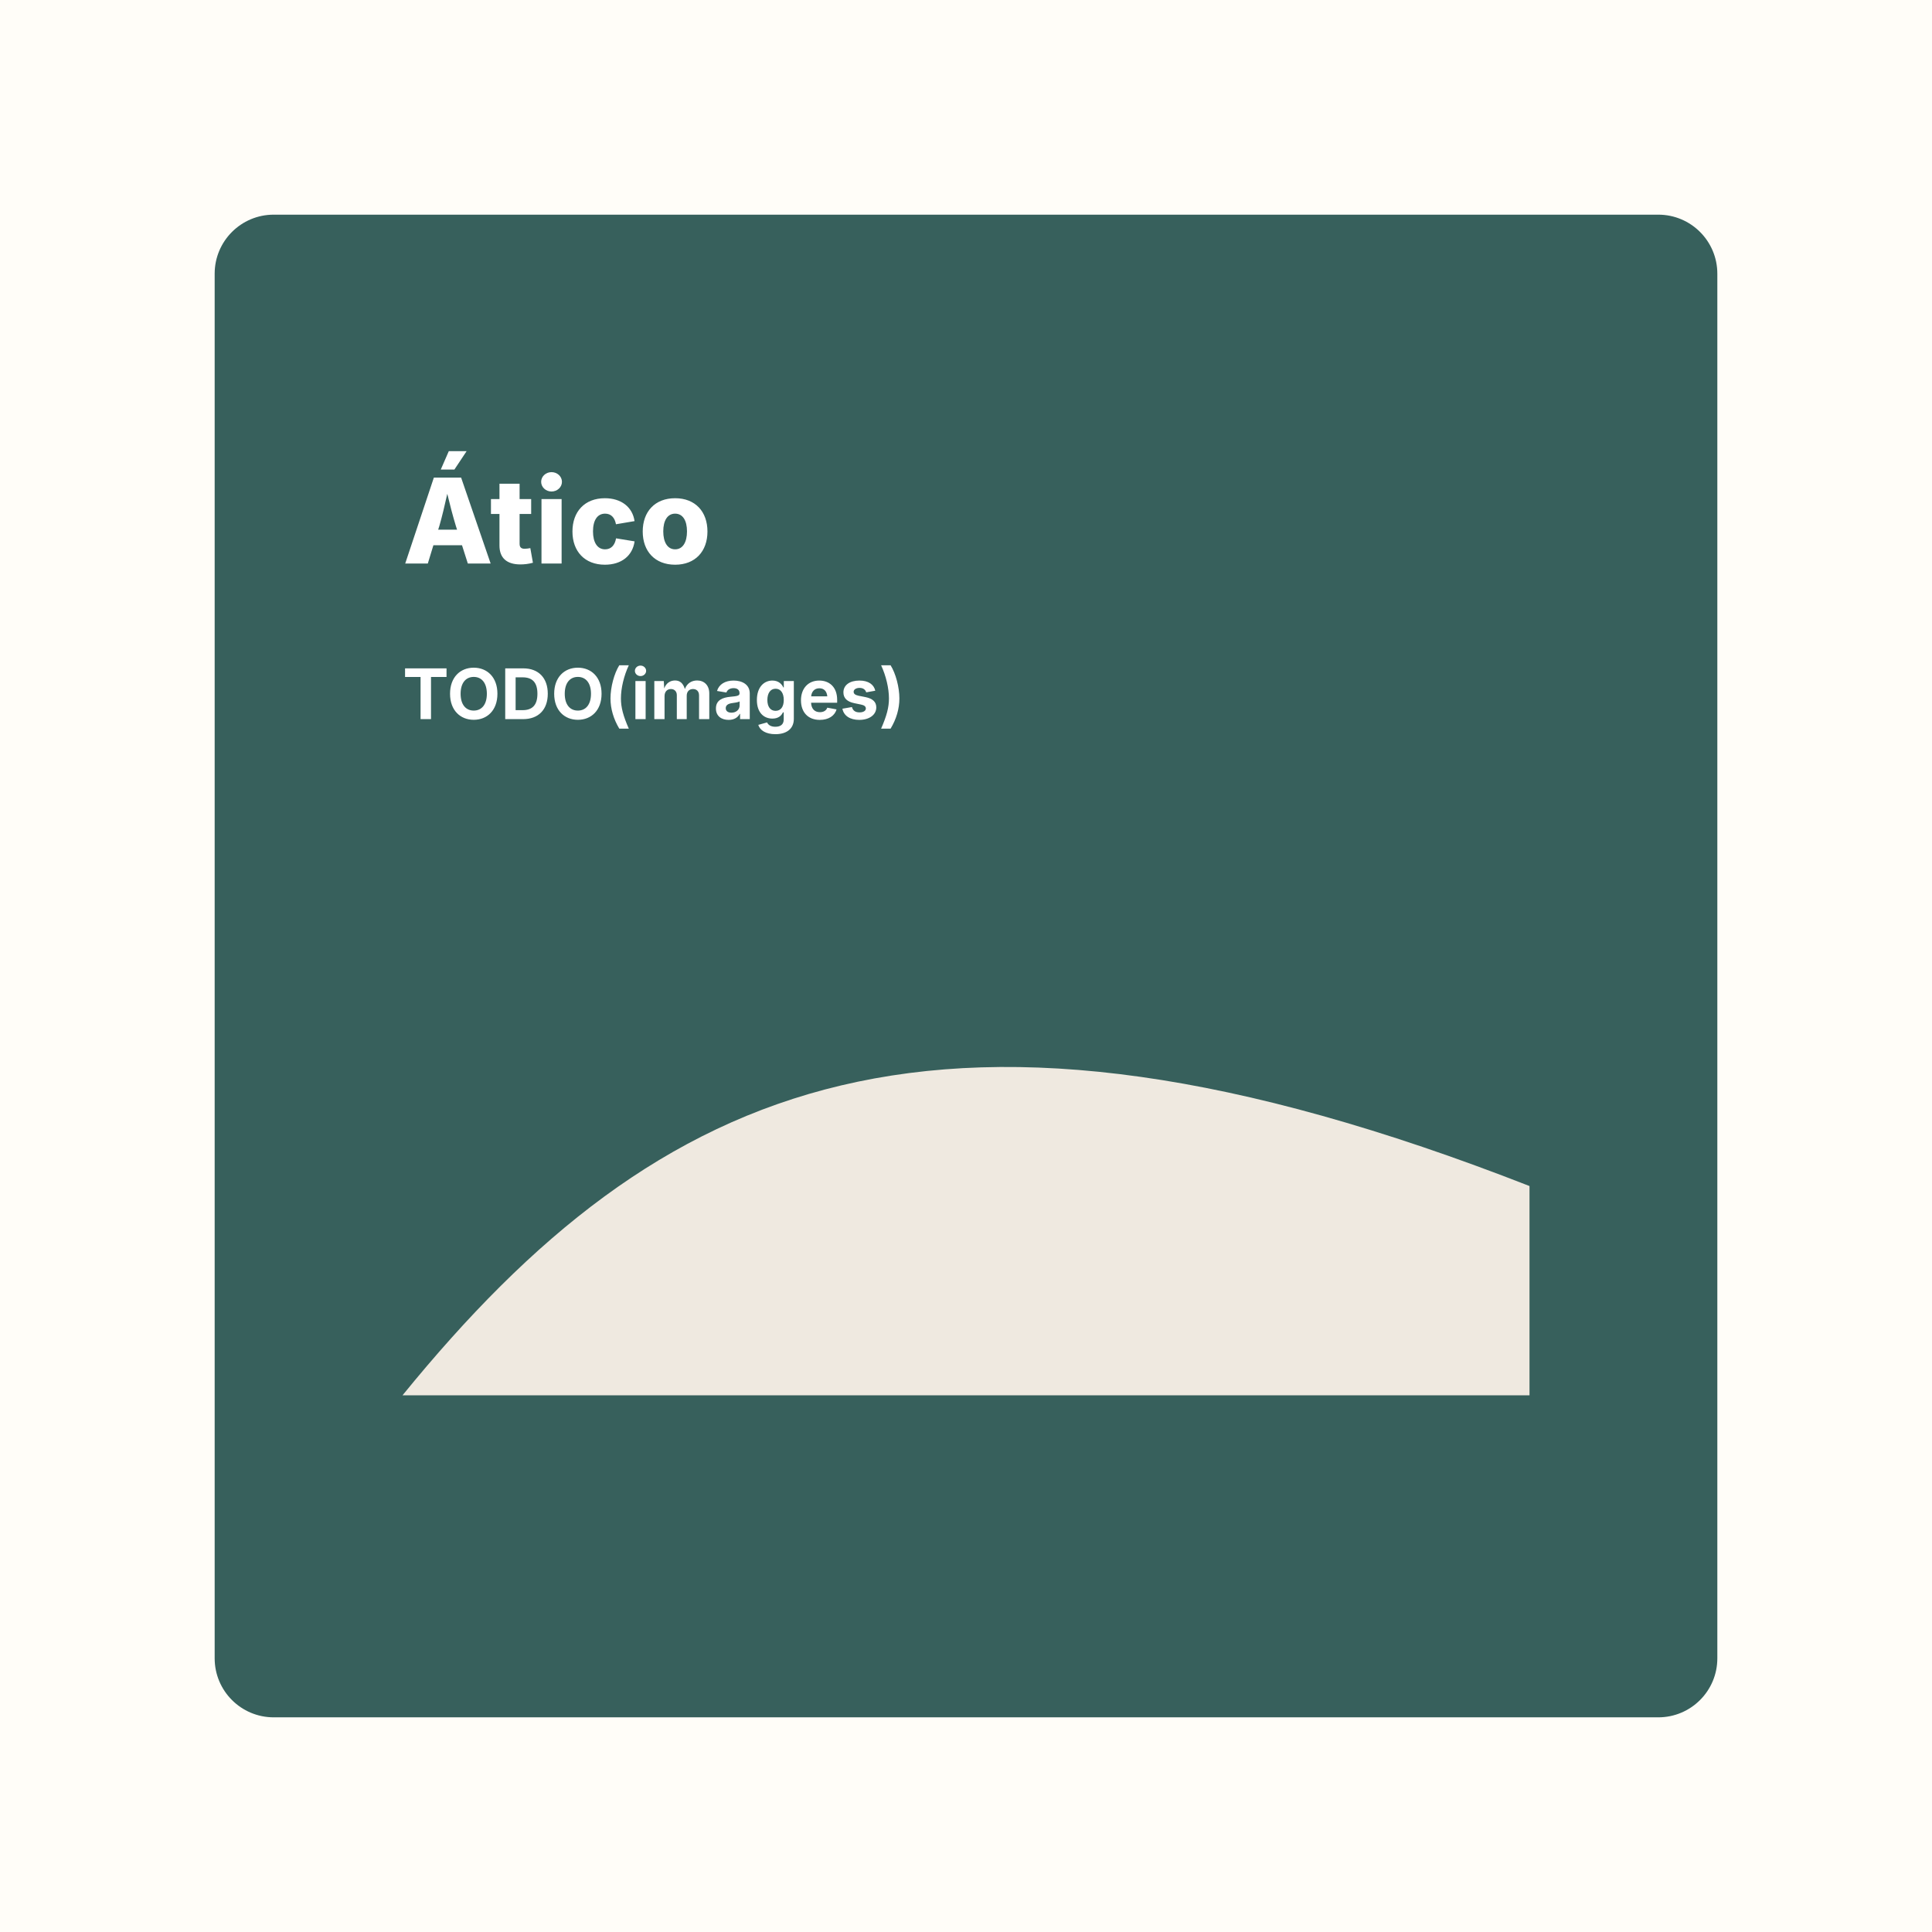
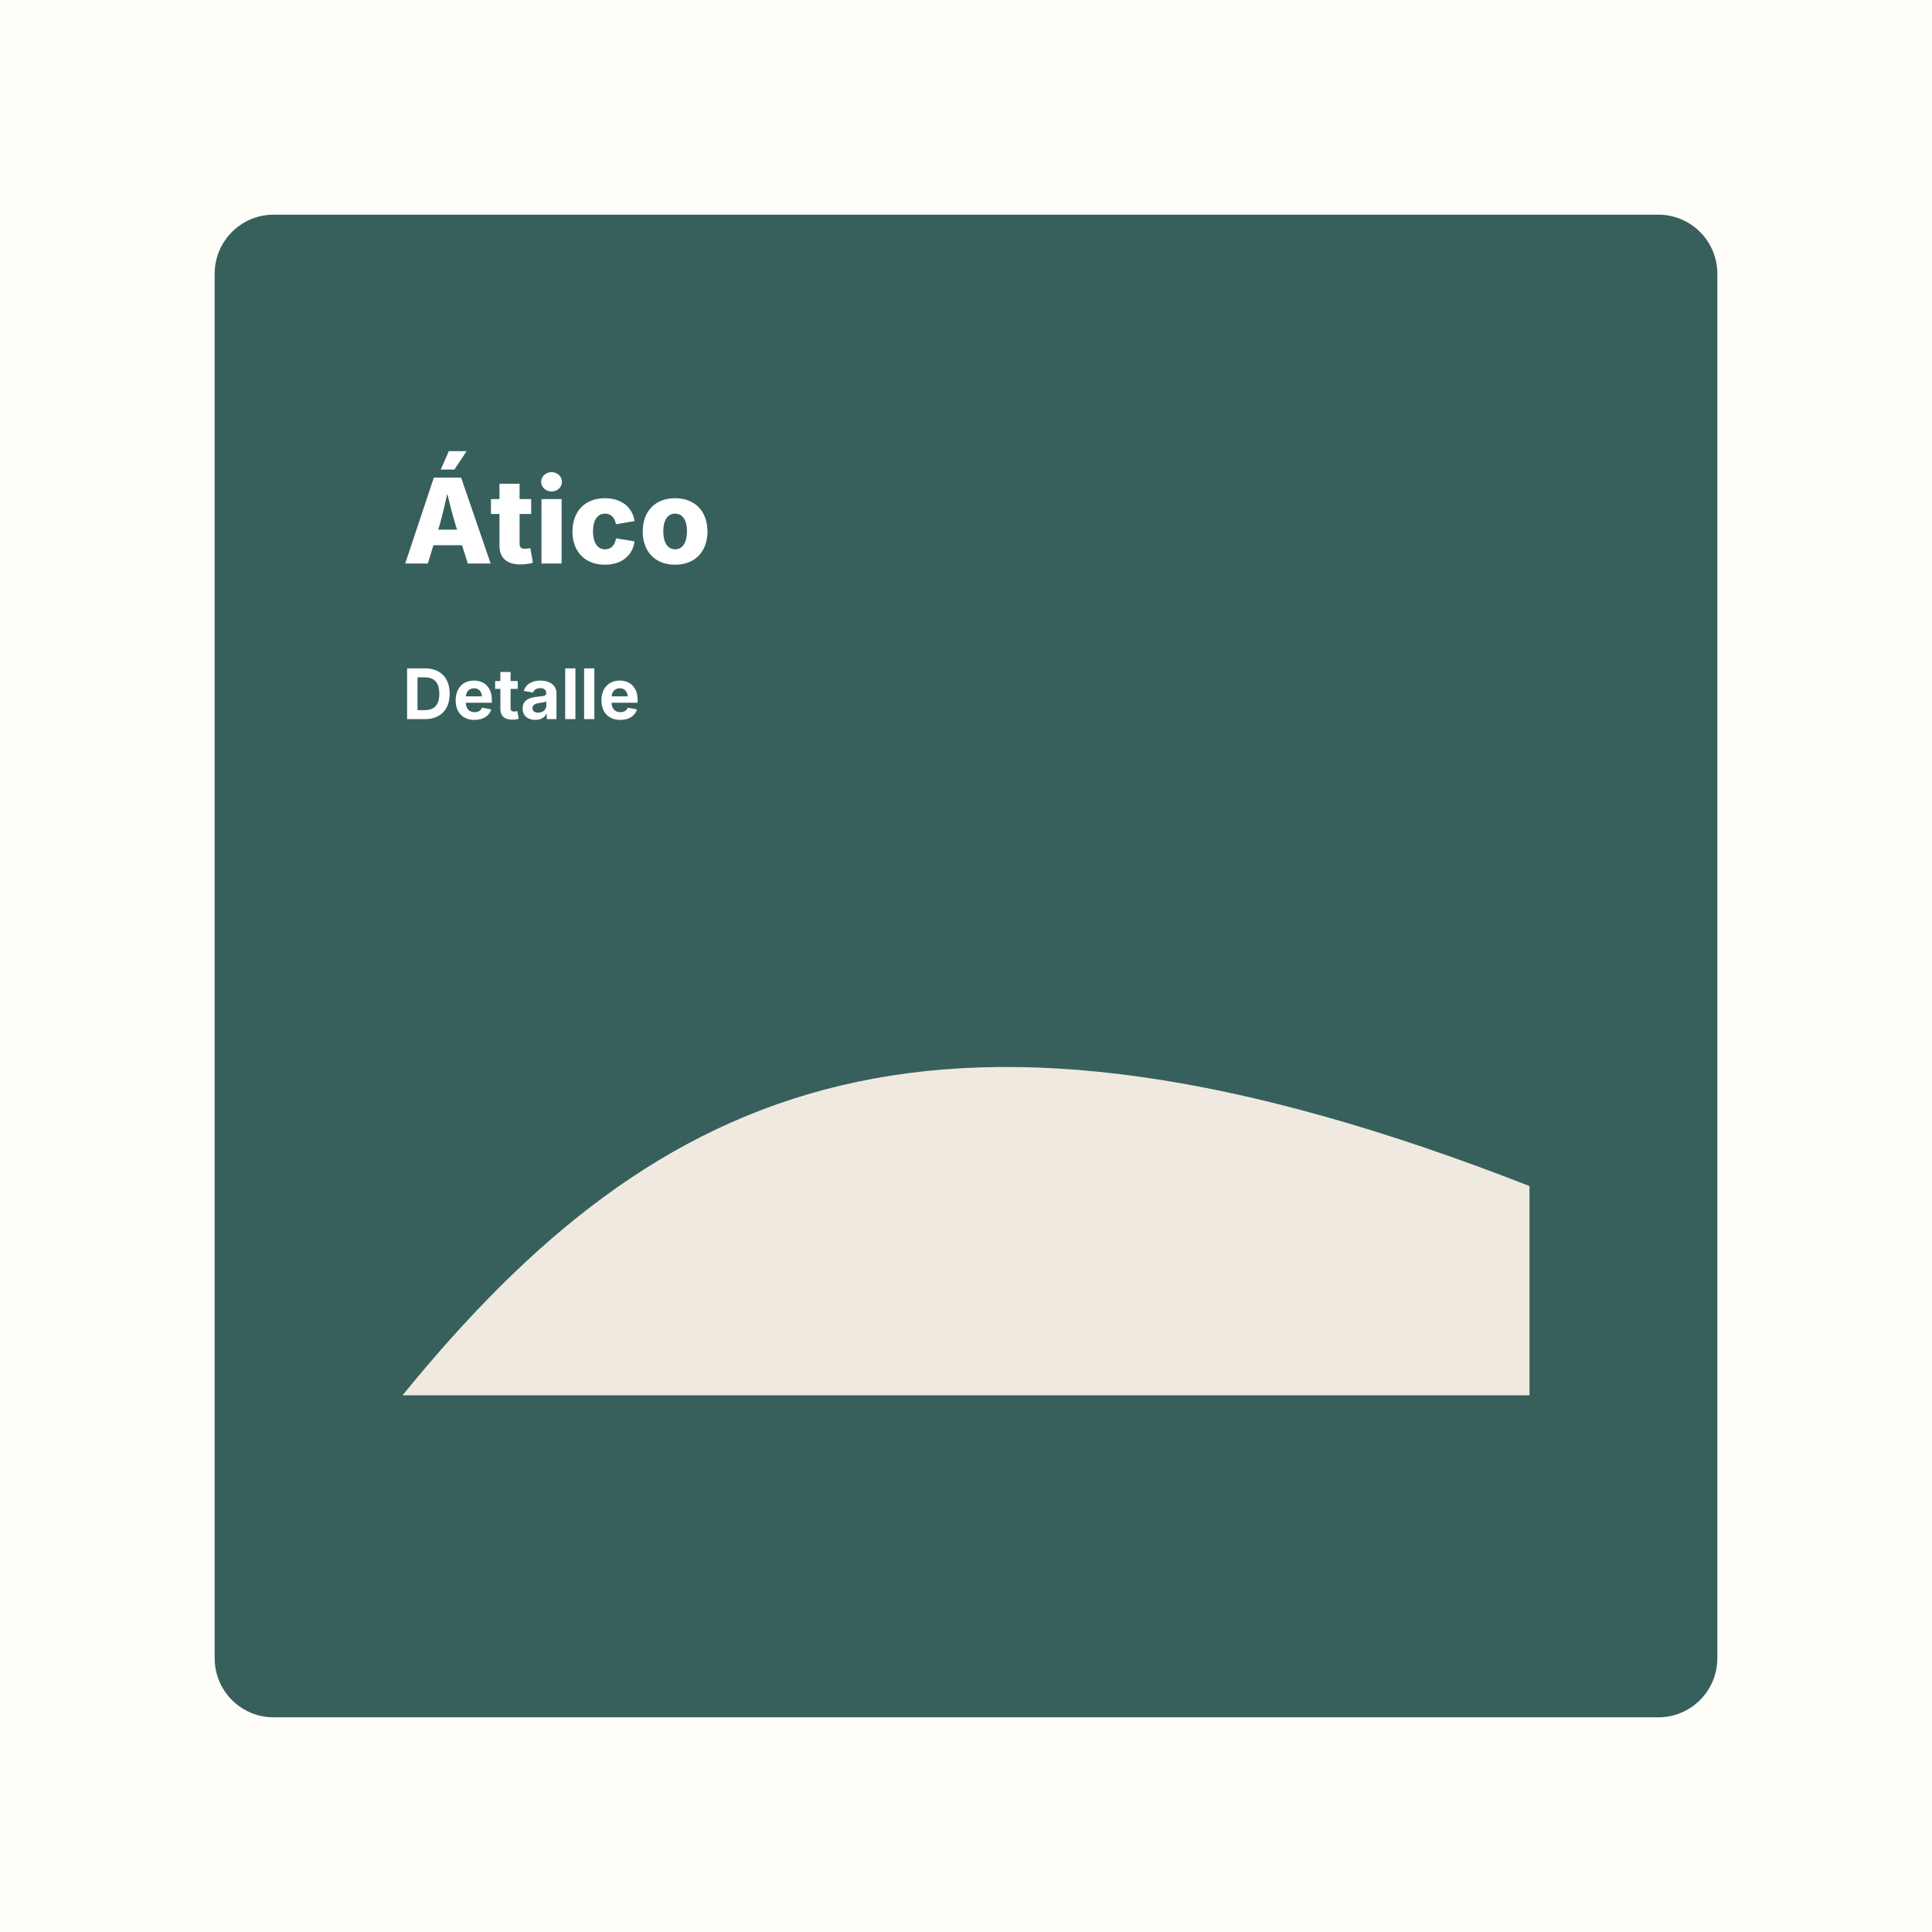
- <svg xmlns="http://www.w3.org/2000/svg" viewBox="0 0 720 720" role="img" aria-label="TODO(images): imagen adicional del Ático pendiente">
+ <svg xmlns="http://www.w3.org/2000/svg" viewBox="0 0 720 720" role="img" aria-label="Imagen adicional de referencia del Ático">
  <rect width="720" height="720" fill="#fffdf8" />
  <rect x="80" y="80" width="560" height="560" rx="22" fill="#214f4b" opacity=".9" />
  <path d="M150 520c96-118 200-164 420-78v78H150z" fill="#f8efe7" opacity=".95" />
  <text x="150" y="210" font-family="Inter, Arial, sans-serif" font-size="44" font-weight="800" fill="#ffffff">Ático</text>
-   <text x="150" y="268" font-family="Inter, Arial, sans-serif" font-size="26" font-weight="700" fill="#ffffff">TODO(images)</text>
+   <text x="150" y="268" font-family="Inter, Arial, sans-serif" font-size="26" font-weight="700" fill="#ffffff">Detalle</text>
</svg>
